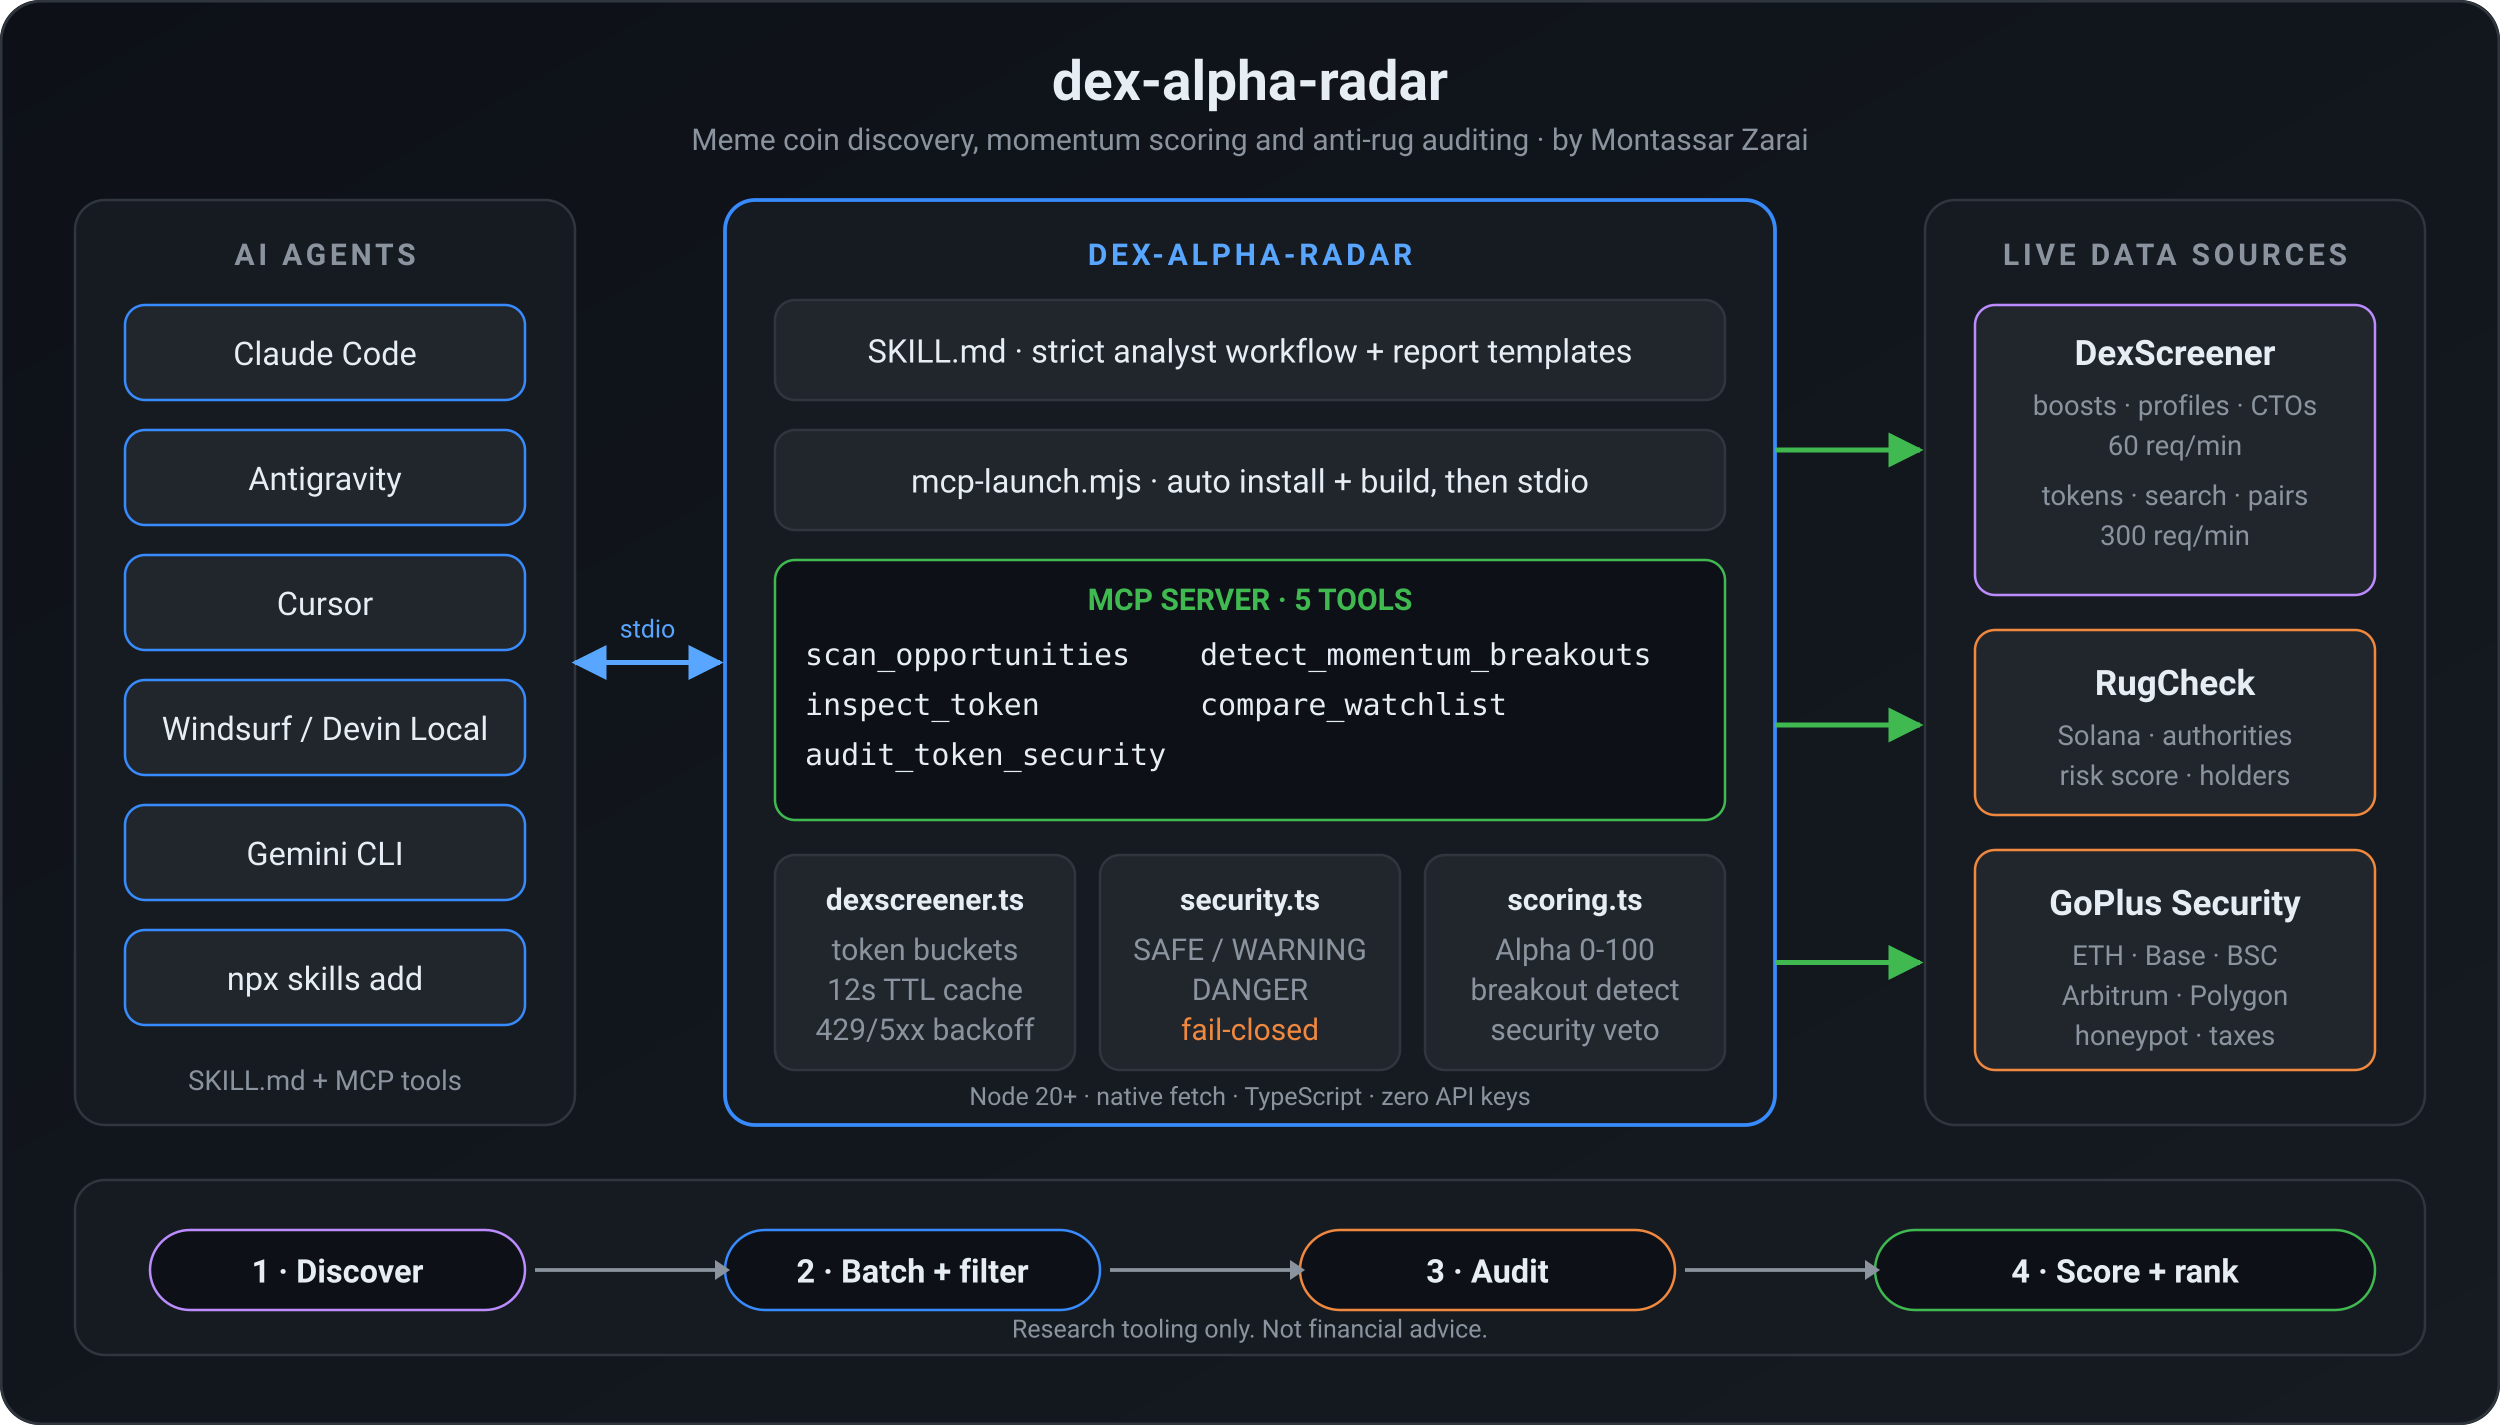
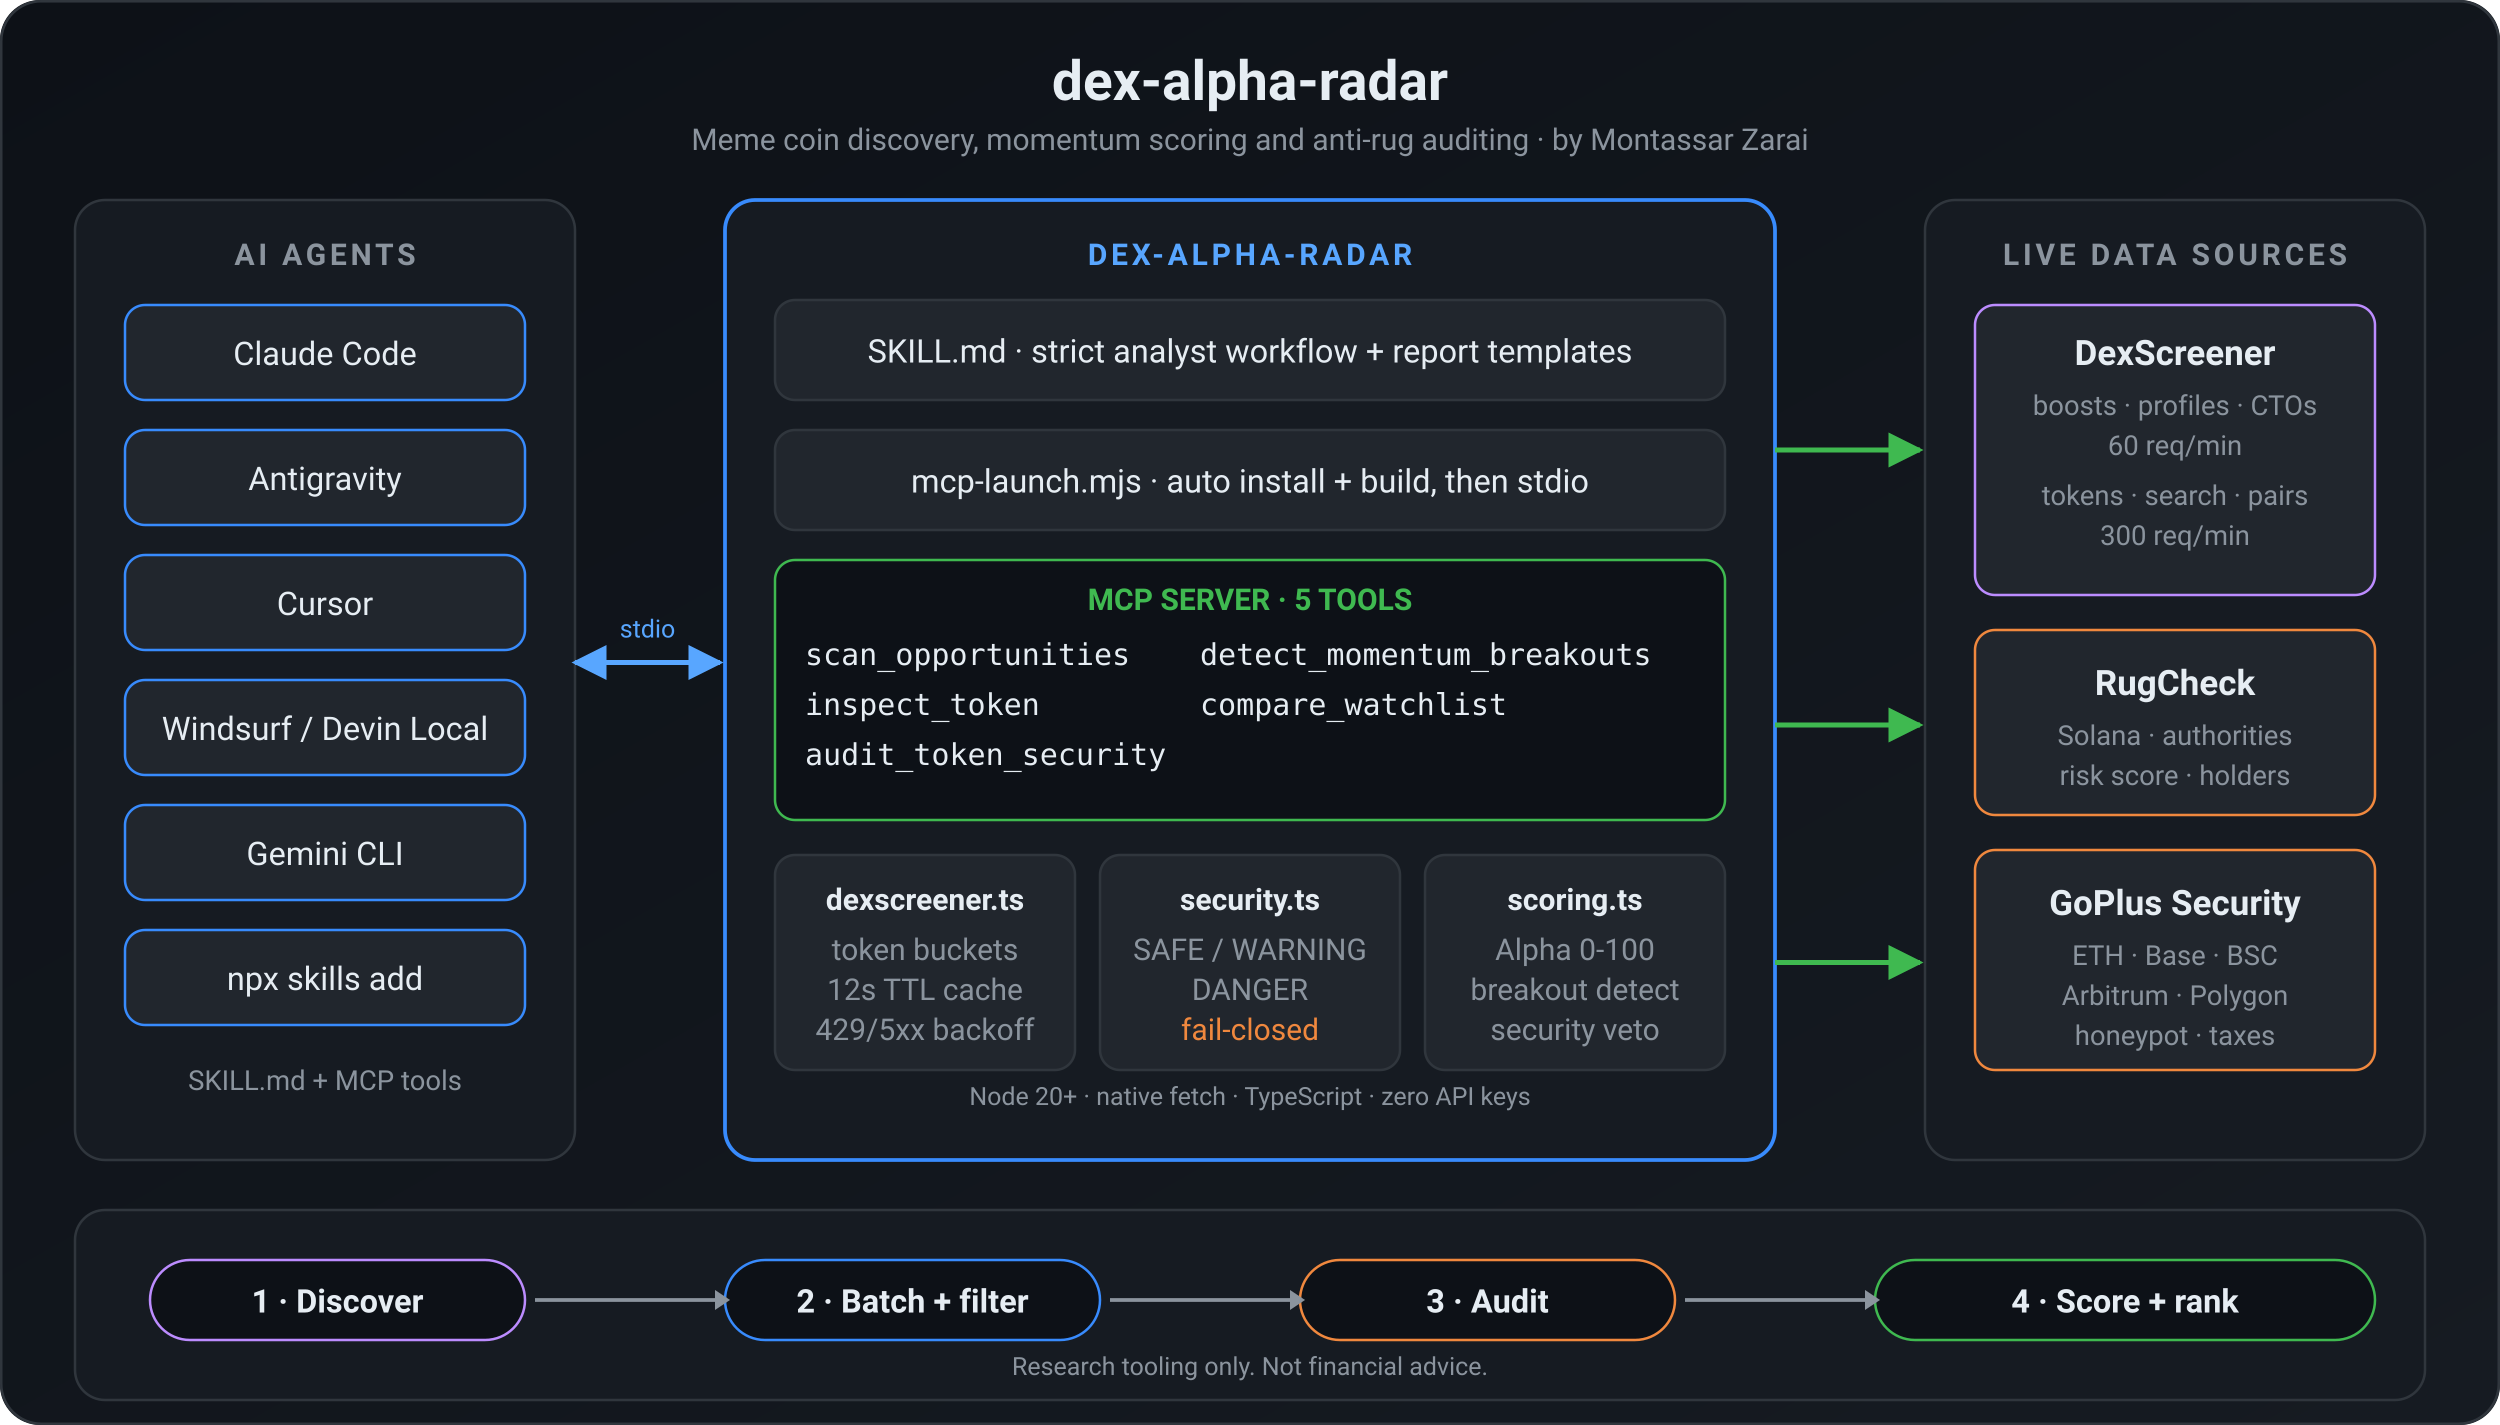
<svg xmlns="http://www.w3.org/2000/svg" viewBox="0 0 1000 570" width="1000" height="570" role="img" aria-labelledby="t d" font-family="-apple-system, 'Segoe UI', Roboto, Helvetica, Arial, sans-serif">
  <defs>
    <linearGradient id="bg" x1="0" y1="0" x2="1" y2="1">
      <stop offset="0" stop-color="#0d1117" />
      <stop offset="1" stop-color="#161b22" />
    </linearGradient>
    <marker id="arrow" viewBox="0 0 10 10" refX="9" refY="5" markerWidth="7" markerHeight="7" orient="auto-start-reverse">
      <path d="M0 0 L10 5 L0 10 z" fill="#58a6ff" />
    </marker>
    <marker id="arrowG" viewBox="0 0 10 10" refX="9" refY="5" markerWidth="7" markerHeight="7" orient="auto-start-reverse">
      <path d="M0 0 L10 5 L0 10 z" fill="#3fb950" />
    </marker>
  </defs>
  <rect width="1000" height="570" rx="16" fill="url(#bg)" />
  <rect x="0.5" y="0.5" width="999" height="569" rx="16" fill="none" stroke="#30363d" />
  <text x="500" y="40" text-anchor="middle" font-size="22" font-weight="700" fill="#e6edf3">dex-alpha-radar</text>
  <text x="500" y="60" text-anchor="middle" font-size="12" fill="#8b949e">Meme coin discovery, momentum scoring and anti-rug auditing · by Montassar Zarai</text>
-   <rect x="30" y="80" width="200" height="370" rx="12" fill="#161b22" stroke="#30363d" />
+   <rect x="30" y="80" width="200" height="384" rx="12" fill="#161b22" stroke="#30363d" />
  <text x="130" y="106" text-anchor="middle" font-size="12" font-weight="700" letter-spacing="1.5" fill="#8b949e">AI AGENTS</text>
  <g font-size="13" fill="#e6edf3" text-anchor="middle">
    <rect x="50" y="122" width="160" height="38" rx="8" fill="#21262d" stroke="#388bfd" />
    <text x="130" y="146">Claude Code</text>
    <rect x="50" y="172" width="160" height="38" rx="8" fill="#21262d" stroke="#388bfd" />
    <text x="130" y="196">Antigravity</text>
    <rect x="50" y="222" width="160" height="38" rx="8" fill="#21262d" stroke="#388bfd" />
    <text x="130" y="246">Cursor</text>
    <rect x="50" y="272" width="160" height="38" rx="8" fill="#21262d" stroke="#388bfd" />
    <text x="130" y="296">Windsurf / Devin Local</text>
    <rect x="50" y="322" width="160" height="38" rx="8" fill="#21262d" stroke="#388bfd" />
    <text x="130" y="346">Gemini CLI</text>
    <rect x="50" y="372" width="160" height="38" rx="8" fill="#21262d" stroke="#388bfd" />
    <text x="130" y="396">npx skills add</text>
  </g>
  <text x="130" y="436" text-anchor="middle" font-size="11" fill="#8b949e">SKILL.md + MCP tools</text>
-   <rect x="290" y="80" width="420" height="370" rx="12" fill="#161b22" stroke="#388bfd" stroke-width="1.5" />
+   <rect x="290" y="80" width="420" height="384" rx="12" fill="#161b22" stroke="#388bfd" stroke-width="1.5" />
  <text x="500" y="106" text-anchor="middle" font-size="12" font-weight="700" letter-spacing="1.5" fill="#58a6ff">DEX-ALPHA-RADAR</text>
  <rect x="310" y="120" width="380" height="40" rx="8" fill="#21262d" stroke="#30363d" />
  <text x="500" y="145" text-anchor="middle" font-size="13" fill="#e6edf3">SKILL.md · strict analyst workflow + report templates</text>
  <rect x="310" y="172" width="380" height="40" rx="8" fill="#21262d" stroke="#30363d" />
  <text x="500" y="197" text-anchor="middle" font-size="13" fill="#e6edf3">mcp-launch.mjs · auto install + build, then stdio</text>
  <rect x="310" y="224" width="380" height="104" rx="8" fill="#0d1117" stroke="#3fb950" />
  <text x="500" y="244" text-anchor="middle" font-size="12" font-weight="700" fill="#3fb950">MCP SERVER · 5 TOOLS</text>
  <g font-size="12" fill="#e6edf3" font-family="ui-monospace, SFMono-Regular, Menlo, Consolas, monospace">
    <text x="322" y="266">scan_opportunities</text>
    <text x="322" y="286">inspect_token</text>
    <text x="322" y="306">audit_token_security</text>
    <text x="480" y="266">detect_momentum_breakouts</text>
    <text x="480" y="286">compare_watchlist</text>
  </g>
  <g font-size="12" text-anchor="middle">
    <rect x="310" y="342" width="120" height="86" rx="8" fill="#21262d" stroke="#30363d" />
    <text x="370" y="364" font-weight="700" fill="#e6edf3">dexscreener.ts</text>
    <text x="370" y="384" fill="#8b949e">token buckets</text>
    <text x="370" y="400" fill="#8b949e">12s TTL cache</text>
    <text x="370" y="416" fill="#8b949e">429/5xx backoff</text>
    <rect x="440" y="342" width="120" height="86" rx="8" fill="#21262d" stroke="#30363d" />
    <text x="500" y="364" font-weight="700" fill="#e6edf3">security.ts</text>
    <text x="500" y="384" fill="#8b949e">SAFE / WARNING</text>
    <text x="500" y="400" fill="#8b949e">DANGER</text>
    <text x="500" y="416" fill="#f0883e">fail-closed</text>
    <rect x="570" y="342" width="120" height="86" rx="8" fill="#21262d" stroke="#30363d" />
    <text x="630" y="364" font-weight="700" fill="#e6edf3">scoring.ts</text>
    <text x="630" y="384" fill="#8b949e">Alpha 0-100</text>
    <text x="630" y="400" fill="#8b949e">breakout detect</text>
    <text x="630" y="416" fill="#8b949e">security veto</text>
  </g>
  <text x="500" y="442" text-anchor="middle" font-size="10" fill="#8b949e">Node 20+ · native fetch · TypeScript · zero API keys</text>
-   <rect x="770" y="80" width="200" height="370" rx="12" fill="#161b22" stroke="#30363d" />
+   <rect x="770" y="80" width="200" height="384" rx="12" fill="#161b22" stroke="#30363d" />
  <text x="870" y="106" text-anchor="middle" font-size="12" font-weight="700" letter-spacing="1.5" fill="#8b949e">LIVE DATA SOURCES</text>
  <rect x="790" y="122" width="160" height="116" rx="8" fill="#21262d" stroke="#bc8cff" />
  <text x="870" y="146" text-anchor="middle" font-size="14" font-weight="700" fill="#e6edf3">DexScreener</text>
  <g font-size="11" fill="#8b949e" text-anchor="middle">
    <text x="870" y="166">boosts · profiles · CTOs</text>
    <text x="870" y="182">60 req/min</text>
    <text x="870" y="202">tokens · search · pairs</text>
    <text x="870" y="218">300 req/min</text>
  </g>
  <rect x="790" y="252" width="160" height="74" rx="8" fill="#21262d" stroke="#f0883e" />
  <text x="870" y="278" text-anchor="middle" font-size="14" font-weight="700" fill="#e6edf3">RugCheck</text>
  <text x="870" y="298" text-anchor="middle" font-size="11" fill="#8b949e">Solana · authorities</text>
  <text x="870" y="314" text-anchor="middle" font-size="11" fill="#8b949e">risk score · holders</text>
  <rect x="790" y="340" width="160" height="88" rx="8" fill="#21262d" stroke="#f0883e" />
  <text x="870" y="366" text-anchor="middle" font-size="14" font-weight="700" fill="#e6edf3">GoPlus Security</text>
  <text x="870" y="386" text-anchor="middle" font-size="11" fill="#8b949e">ETH · Base · BSC</text>
  <text x="870" y="402" text-anchor="middle" font-size="11" fill="#8b949e">Arbitrum · Polygon</text>
  <text x="870" y="418" text-anchor="middle" font-size="11" fill="#8b949e">honeypot · taxes</text>
  <line x1="230" y1="265" x2="288" y2="265" stroke="#58a6ff" stroke-width="2" marker-end="url(#arrow)" marker-start="url(#arrow)" />
  <text x="259" y="255" text-anchor="middle" font-size="10" fill="#58a6ff">stdio</text>
  <line x1="710" y1="180" x2="768" y2="180" stroke="#3fb950" stroke-width="2" marker-end="url(#arrowG)" />
  <line x1="710" y1="290" x2="768" y2="290" stroke="#3fb950" stroke-width="2" marker-end="url(#arrowG)" />
  <line x1="710" y1="385" x2="768" y2="385" stroke="#3fb950" stroke-width="2" marker-end="url(#arrowG)" />
-   <rect x="30" y="472" width="940" height="70" rx="12" fill="#161b22" stroke="#30363d" />
+   <rect x="30" y="484" width="940" height="76" rx="12" fill="#161b22" stroke="#30363d" />
  <g font-size="13" text-anchor="middle" fill="#e6edf3" font-weight="600">
-     <rect x="60" y="492" width="150" height="32" rx="16" fill="#0d1117" stroke="#bc8cff" />
-     <text x="135" y="513">1 · Discover</text>
-     <rect x="290" y="492" width="150" height="32" rx="16" fill="#0d1117" stroke="#388bfd" />
-     <text x="365" y="513">2 · Batch + filter</text>
-     <rect x="520" y="492" width="150" height="32" rx="16" fill="#0d1117" stroke="#f0883e" />
-     <text x="595" y="513">3 · Audit</text>
-     <rect x="750" y="492" width="200" height="32" rx="16" fill="#0d1117" stroke="#3fb950" />
-     <text x="850" y="513">4 · Score + rank</text>
+     <rect x="60" y="504" width="150" height="32" rx="16" fill="#0d1117" stroke="#bc8cff" />
+     <text x="135" y="525">1 · Discover</text>
+     <rect x="290" y="504" width="150" height="32" rx="16" fill="#0d1117" stroke="#388bfd" />
+     <text x="365" y="525">2 · Batch + filter</text>
+     <rect x="520" y="504" width="150" height="32" rx="16" fill="#0d1117" stroke="#f0883e" />
+     <text x="595" y="525">3 · Audit</text>
+     <rect x="750" y="504" width="200" height="32" rx="16" fill="#0d1117" stroke="#3fb950" />
+     <text x="850" y="525">4 · Score + rank</text>
  </g>
  <g stroke="#8b949e" stroke-width="1.5" fill="none">
-     <path d="M214 508 H286" />
-     <path d="M444 508 H516" />
-     <path d="M674 508 H746" />
+     <path d="M214 520 H286" />
+     <path d="M444 520 H516" />
+     <path d="M674 520 H746" />
  </g>
  <g fill="#8b949e">
-     <path d="M286 504 l6 4 l-6 4z" />
-     <path d="M516 504 l6 4 l-6 4z" />
-     <path d="M746 504 l6 4 l-6 4z" />
+     <path d="M286 516 l6 4 l-6 4z" />
+     <path d="M516 516 l6 4 l-6 4z" />
+     <path d="M746 516 l6 4 l-6 4z" />
  </g>
-   <text x="500" y="535" text-anchor="middle" font-size="10" fill="#8b949e">Research tooling only. Not financial advice.</text>
+   <text x="500" y="550" text-anchor="middle" font-size="10" fill="#8b949e">Research tooling only. Not financial advice.</text>
</svg>
